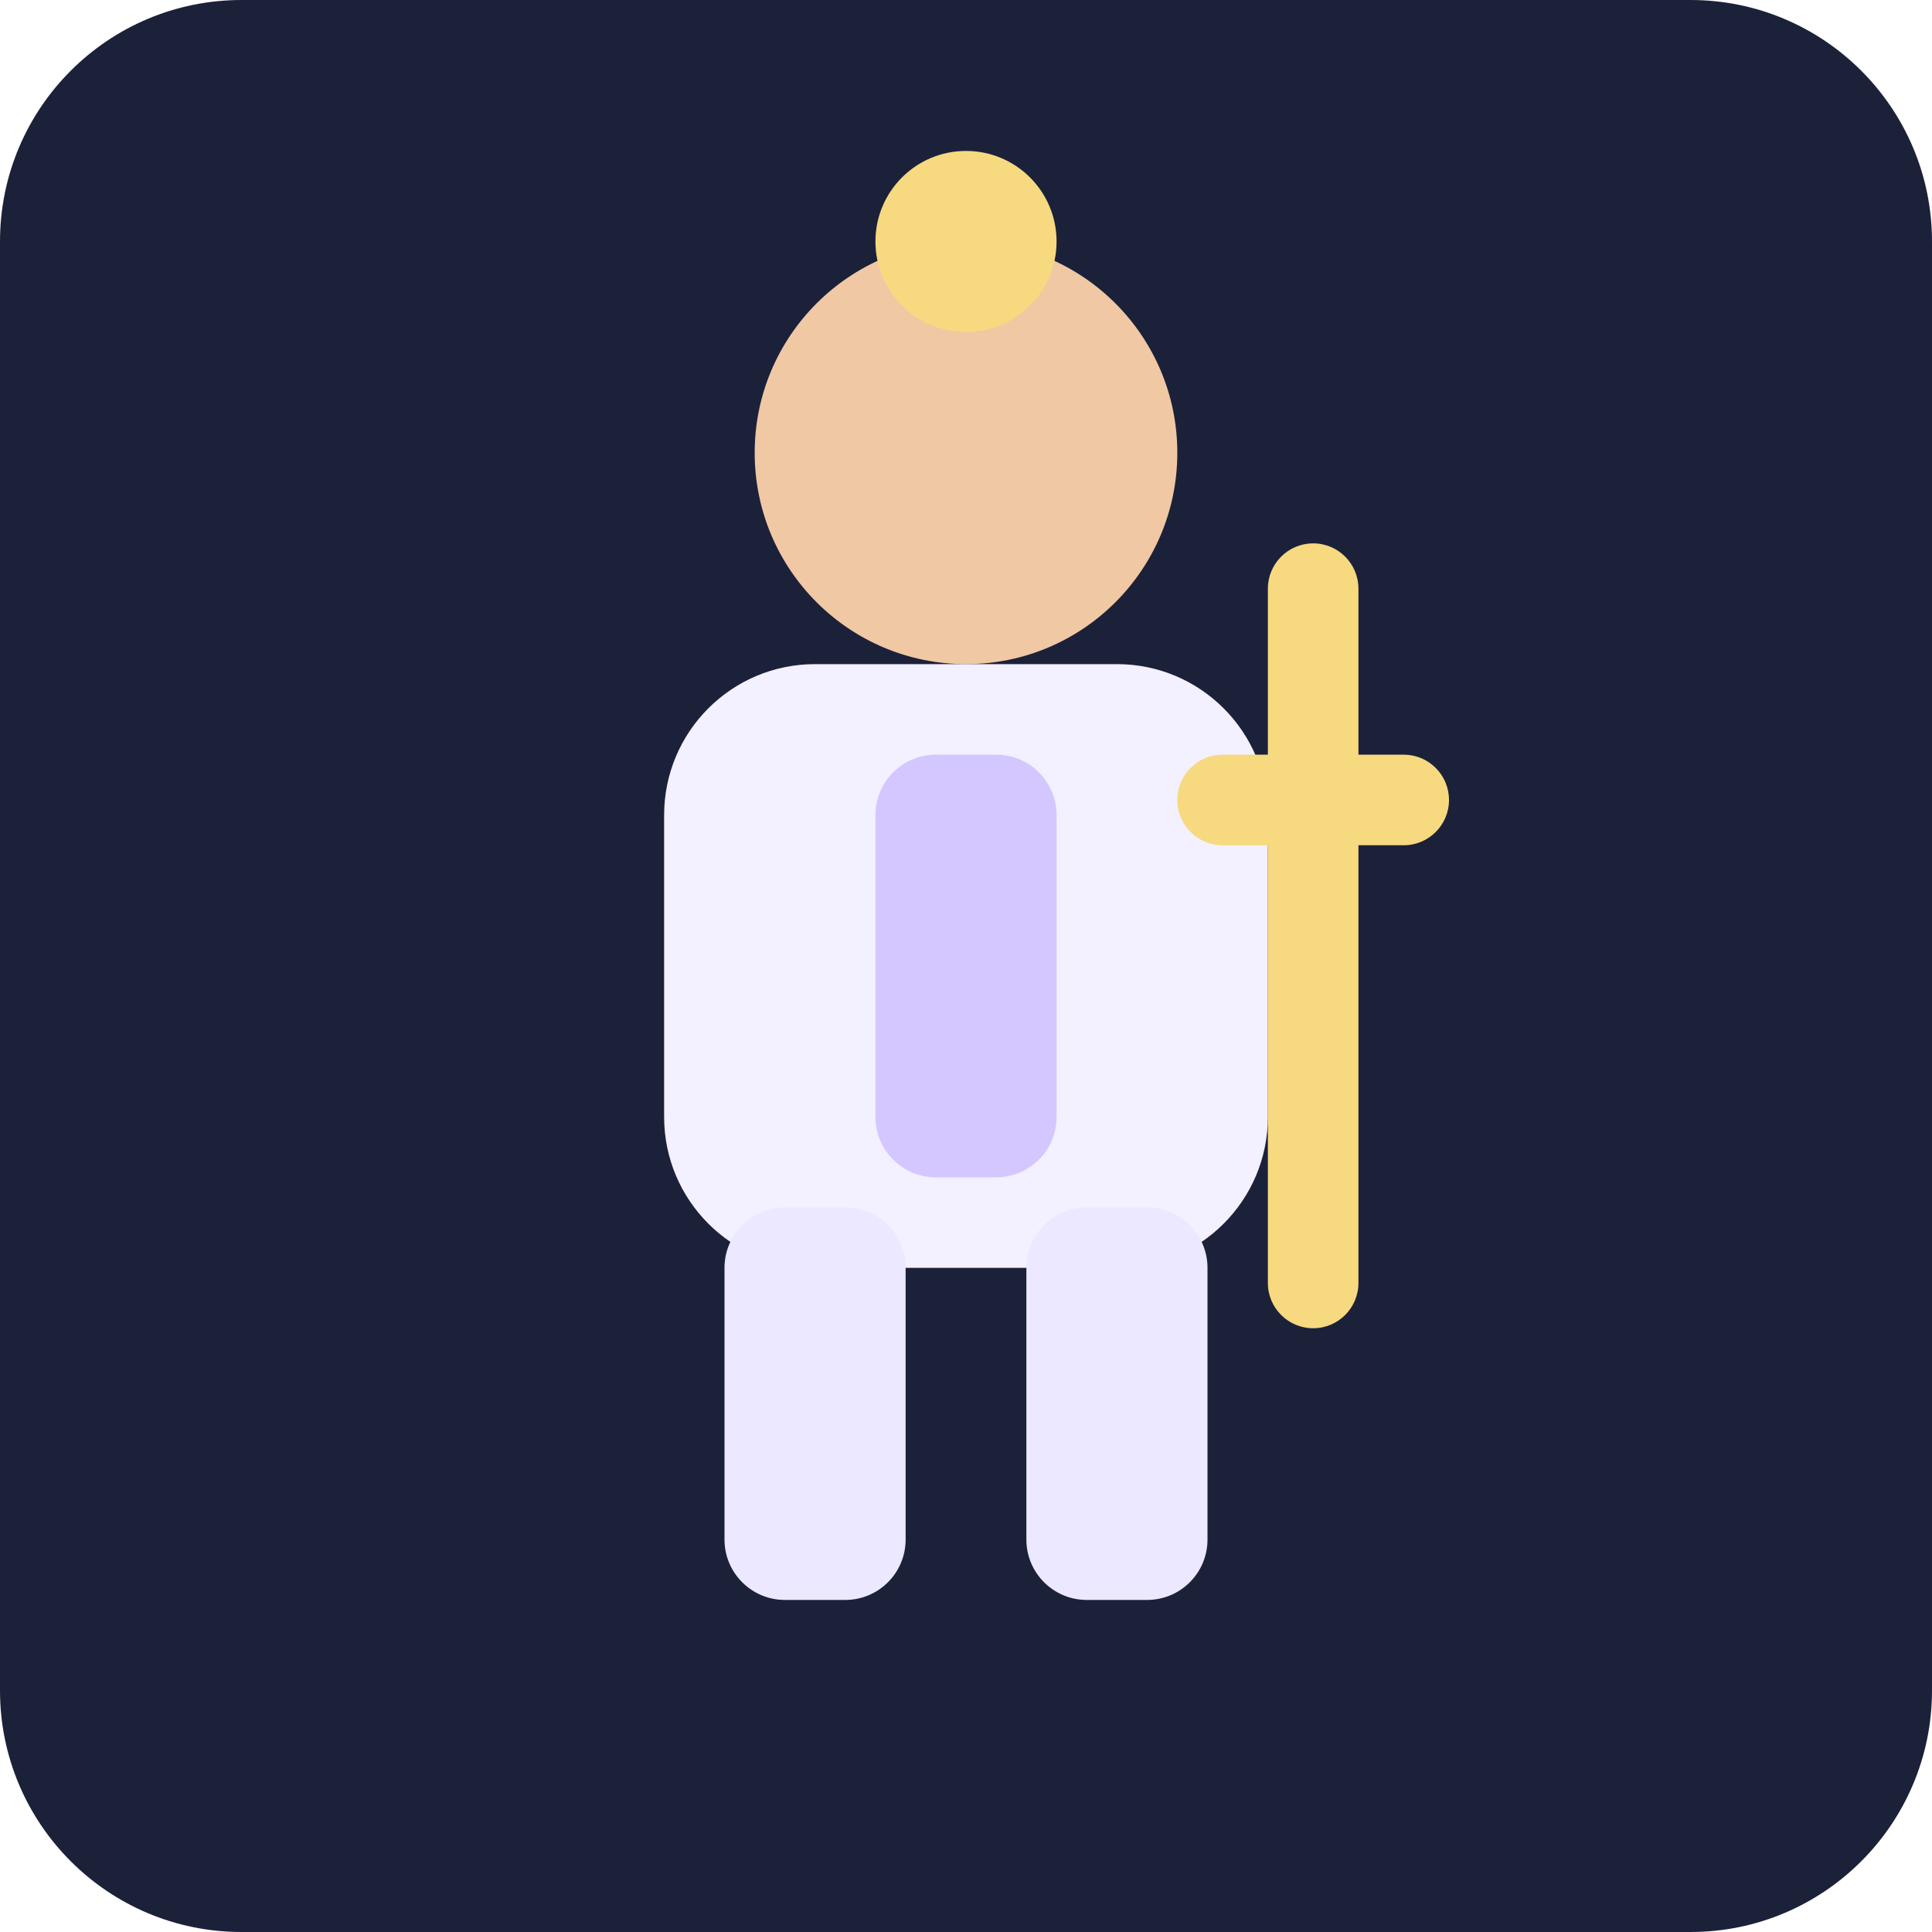
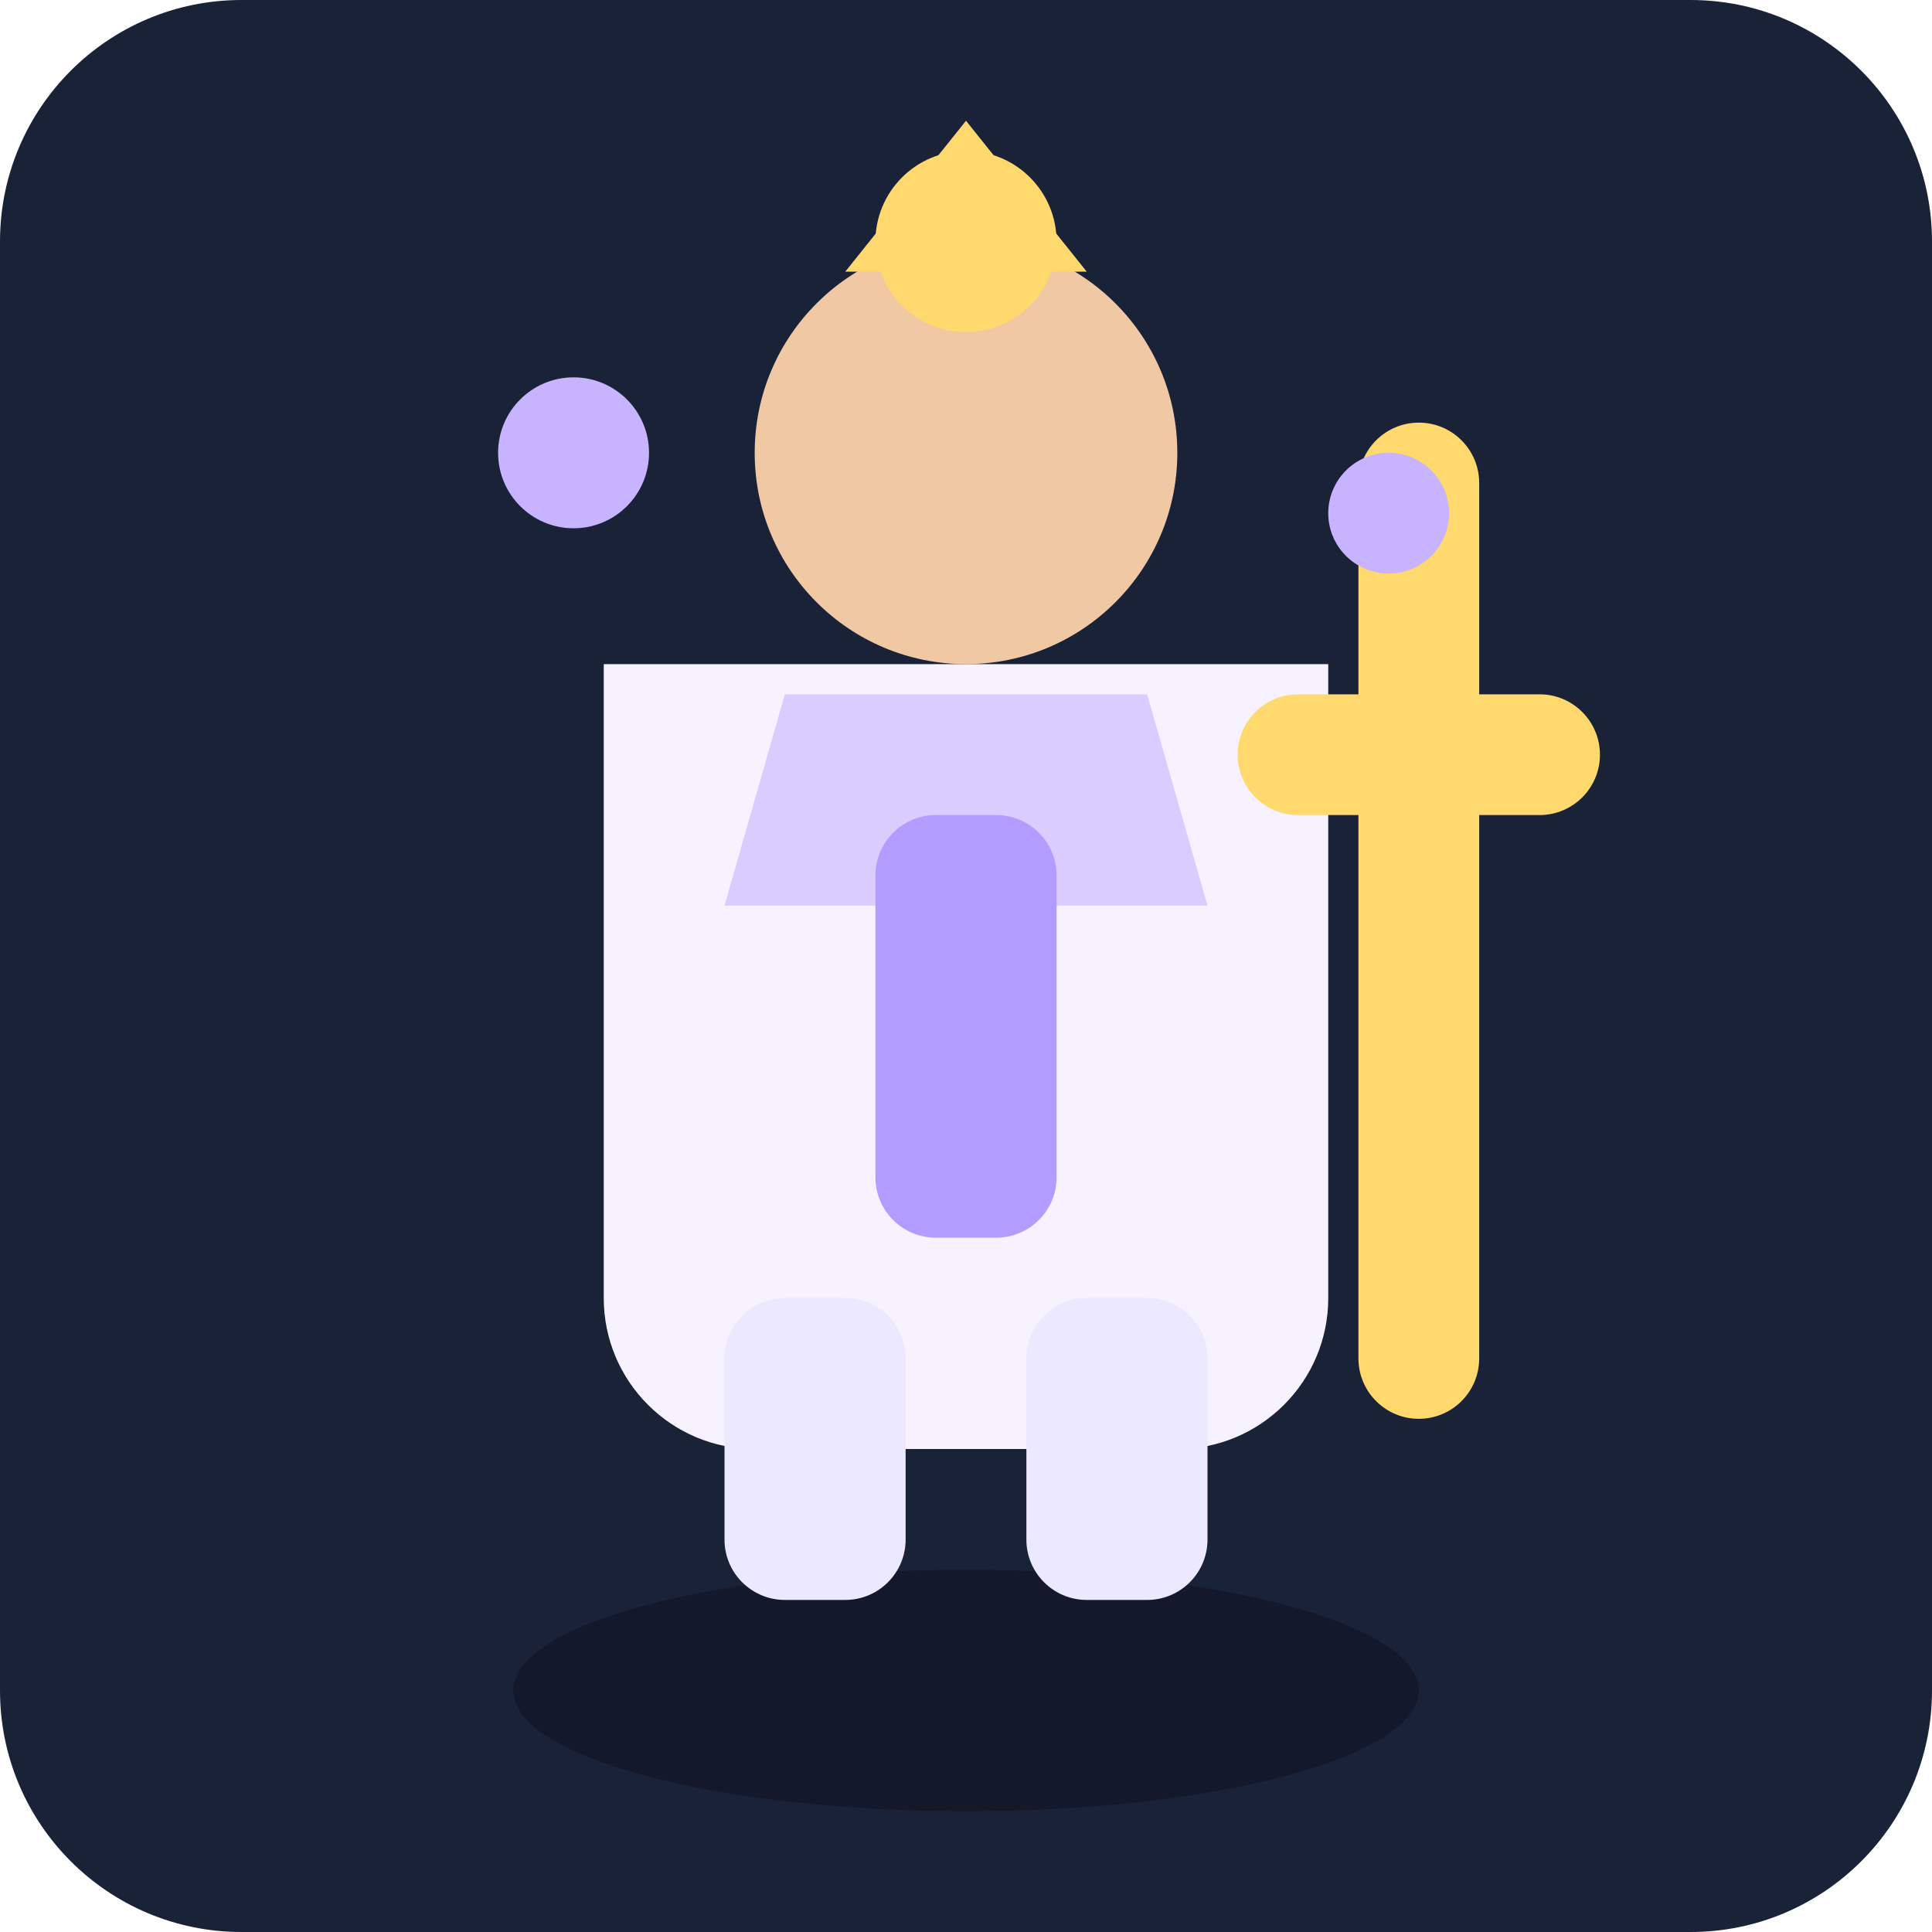
<svg xmlns="http://www.w3.org/2000/svg" viewBox="0 0 128 128">
-   <rect width="128" height="128" rx="16" fill="#1c213a" />
+   <rect width="128" height="128" rx="16" fill="#1a2238" />
+   <ellipse cx="64" cy="112" rx="30" ry="8" fill="#000" opacity=".25" />
  <circle cx="64" cy="30" r="14" fill="#f0c8a4" />
-   <rect x="44" y="44" width="40" height="40" rx="10" fill="#f3f0ff" />
-   <rect x="58" y="50" width="12" height="28" rx="4" fill="#d4c7ff" />
-   <rect x="48" y="80" width="12" height="26" rx="4" fill="#ece8ff" />
-   <rect x="68" y="80" width="12" height="26" rx="4" fill="#ece8ff" />
-   <rect x="84" y="36" width="6" height="52" rx="3" fill="#f7d97f" />
-   <rect x="78" y="50" width="18" height="6" rx="3" fill="#f7d97f" />
-   <circle cx="64" cy="16" r="6" fill="#f7d97f" />
+   <path d="M40 44h48v42a10 10 0 0 1-10 10H50a10 10 0 0 1-10-10z" fill="#f6f2ff" />
+   <path d="M52 46h24l4 14H48z" fill="#d9ccff" />
+   <rect x="58" y="54" width="12" height="28" rx="4" fill="#b39cff" />
+   <rect x="48" y="86" width="12" height="20" rx="4" fill="#ece8ff" />
+   <rect x="68" y="86" width="12" height="20" rx="4" fill="#ece8ff" />
+   <path d="M64 8l8 10h-16z" fill="#ffd86e" />
+   <circle cx="64" cy="16" r="6" fill="#ffd86e" />
+   <rect x="90" y="28" width="8" height="66" rx="4" fill="#ffd86e" />
+   <rect x="82" y="46" width="24" height="8" rx="4" fill="#ffd86e" />
+   <circle cx="38" cy="30" r="5" fill="#c8b3ff" />
+   <circle cx="92" cy="34" r="4" fill="#c8b3ff" />
</svg>
